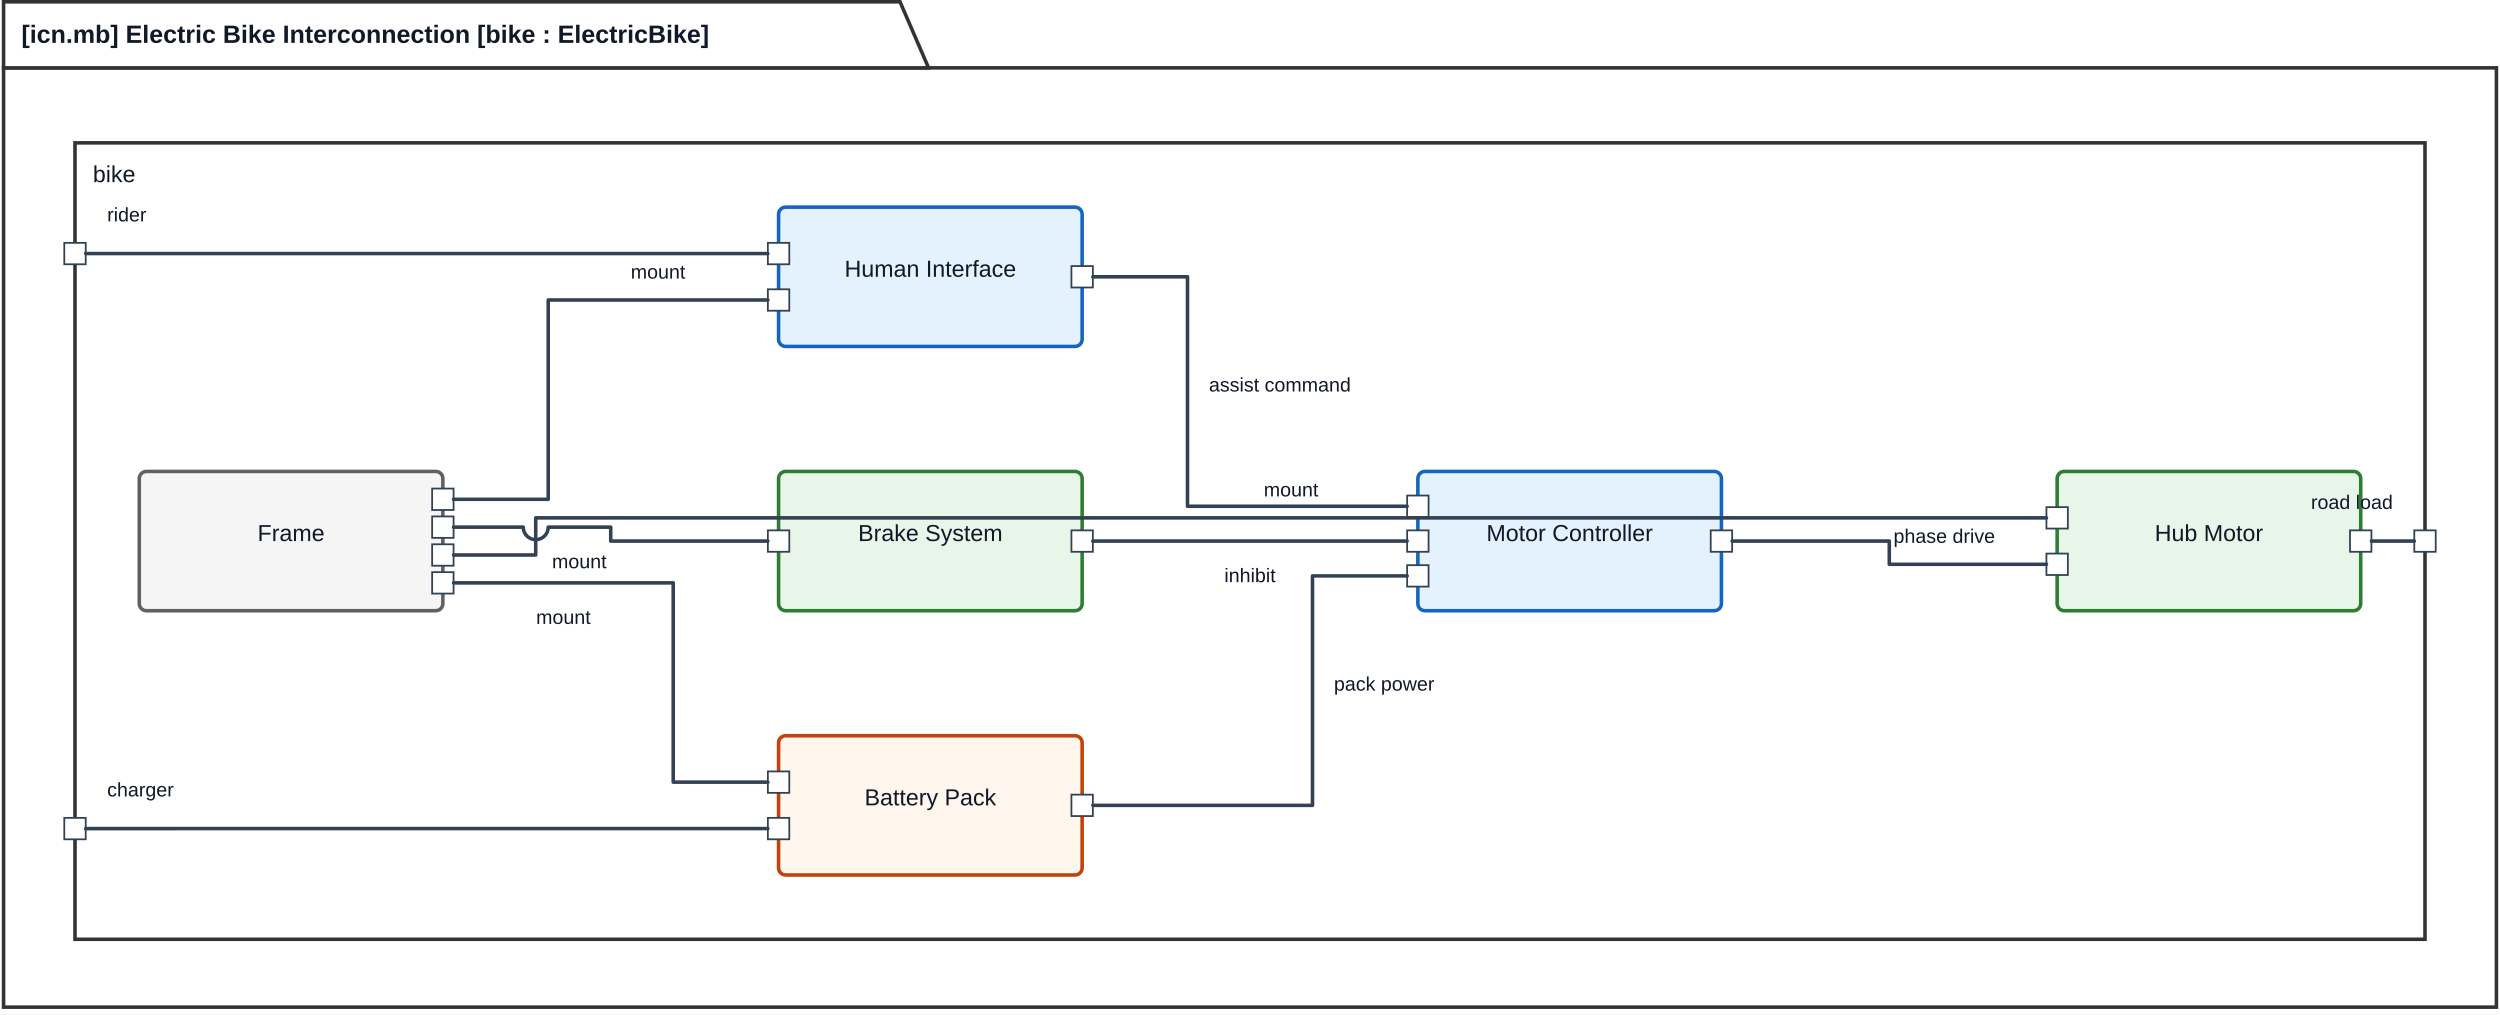
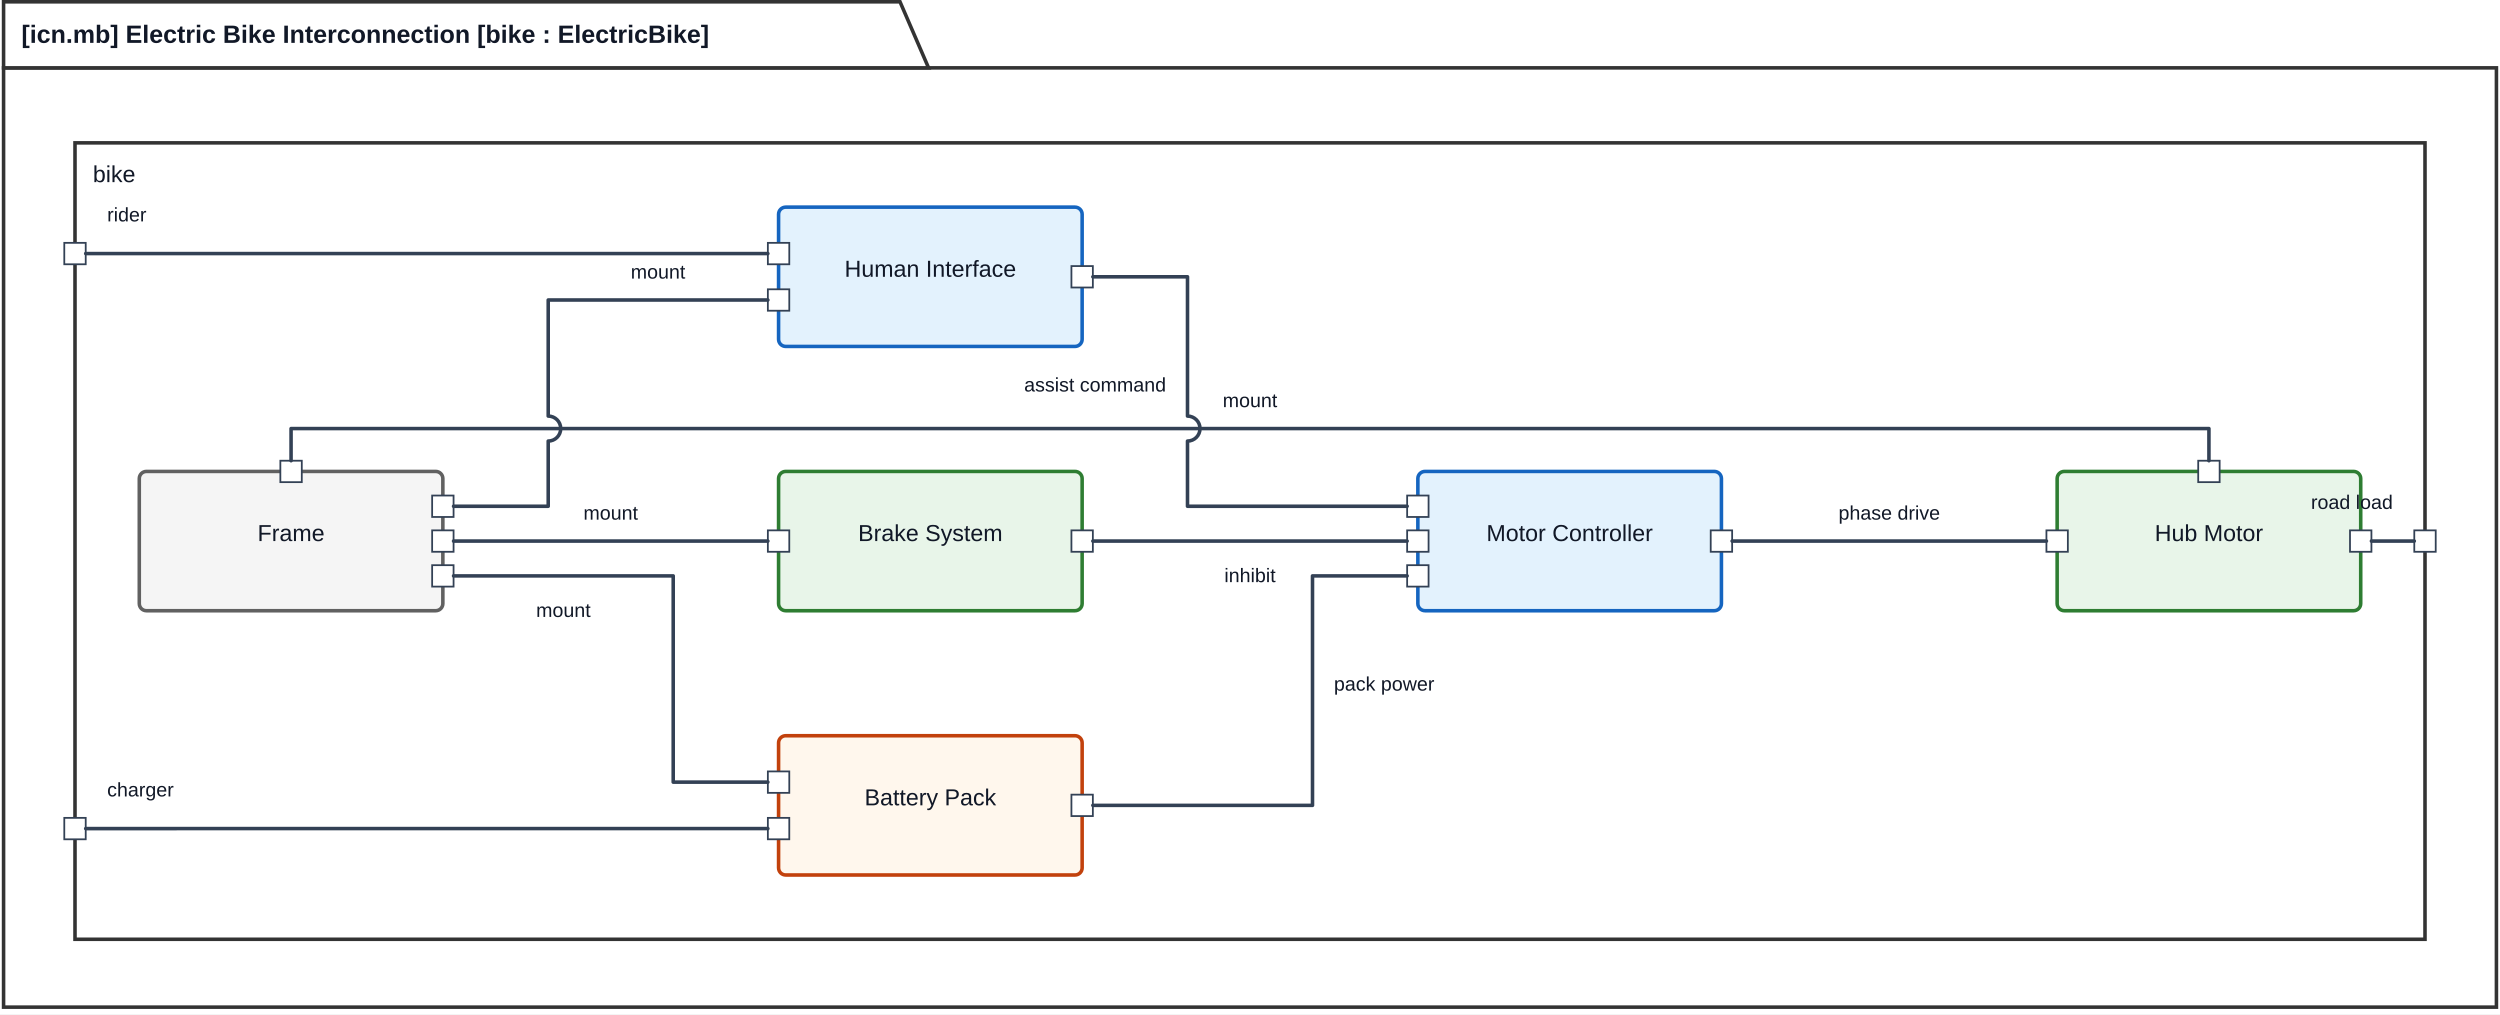
<svg xmlns="http://www.w3.org/2000/svg" width="1400" height="568" viewBox="0 0 1400 568">
  <defs>
    <style>text{font-family:Arial,Helvetica,sans-serif;fill:#111827}.label{font-size:13px}.small{font-size:11px}.header{font-size:14px;font-weight:600}</style>
    <marker id="arrow" markerWidth="8" markerHeight="6" refX="8" refY="3" orient="auto">
      <polygon points="0 0,8 3,0 6" fill="#1D4ED8" />
    </marker>
    <marker id="arrow-dark" markerWidth="8" markerHeight="6" refX="8" refY="3" orient="auto">
      <polygon points="0 0,8 3,0 6" fill="#334155" />
    </marker>
    <marker id="composition" markerWidth="12" markerHeight="12" refX="0" refY="6" orient="auto" markerUnits="strokeWidth">
      <polygon points="0 6,6 0,12 6,6 12" fill="#111827" stroke="#111827" />
    </marker>
  </defs>
  <rect x="0" y="0" width="1400" height="568" fill="#FFFFFF" />
  <rect x="2" y="38" width="1396" height="526" fill="none" stroke="#333333" stroke-width="2" />
  <path d="M 2 1 H 504 L 520 38 H 2 Z" fill="#FFFFFF" stroke="#333333" stroke-width="2" />
  <text class="header" x="12" y="24">[icn.mb] Electric Bike Interconnection [bike : ElectricBike]</text>
  <rect x="2" y="38" width="1396" height="528" fill="none" stroke="#333333" stroke-width="0" />
  <g transform="translate(2,40)">
    <rect id="boundary" x="40" y="40" width="1316" height="446" rx="0" fill="#FFFFFF" stroke="#333333" stroke-width="2" />
    <text class="label" x="50" y="62">bike</text>
    <rect id="bnd--humanInterface" x="34" y="95.994" width="12" height="12" fill="#FFFFFF" stroke="#334155" stroke-width="1" />
    <rect id="bnd--batteryPack" x="34" y="418.006" width="12" height="12" fill="#FFFFFF" stroke="#334155" stroke-width="1" />
    <rect id="bnd--hubMotor" x="1350" y="257" width="12" height="12" fill="#FFFFFF" stroke="#334155" stroke-width="1" />
    <rect id="humanInterface" x="434" y="76" width="170" height="78" rx="4" fill="#E3F2FD" stroke="#1565C0" stroke-width="2" />
    <text class="label" text-anchor="middle" x="519" y="115">Human Interface</text>
    <rect id="brakeSystem" x="434" y="224" width="170" height="78" rx="4" fill="#E8F5E9" stroke="#2E7D32" stroke-width="2" />
    <text class="label" text-anchor="middle" x="519" y="263">Brake System</text>
    <rect id="batteryPack" x="434" y="372" width="170" height="78" rx="4" fill="#FFF7ED" stroke="#C2410C" stroke-width="2" />
    <text class="label" text-anchor="middle" x="519" y="411">Battery Pack</text>
    <rect id="motorController" x="792" y="224" width="170" height="78" rx="4" fill="#E3F2FD" stroke="#1565C0" stroke-width="2" />
    <text class="label" text-anchor="middle" x="877" y="263">Motor Controller</text>
    <rect id="hubMotor" x="1150" y="224" width="170" height="78" rx="4" fill="#E8F5E9" stroke="#2E7D32" stroke-width="2" />
    <text class="label" text-anchor="middle" x="1235" y="263">Hub Motor</text>
    <rect id="frame" x="76" y="224" width="170" height="78" rx="4" fill="#F5F5F5" stroke="#616161" stroke-width="2" />
    <text class="label" text-anchor="middle" x="161" y="263">Frame</text>
    <rect id="humanInterface--bnd--tgt" x="428" y="95.997" width="12" height="12" fill="#FFFFFF" stroke="#334155" stroke-width="1" />
    <rect id="frame--humanInterface--tgt" x="428" y="122.003" width="12" height="12" fill="#FFFFFF" stroke="#334155" stroke-width="1" />
    <rect id="humanInterface--motorController--src" x="598" y="109" width="12" height="12" fill="#FFFFFF" stroke="#334155" stroke-width="1" />
    <rect id="frame--brakeSystem--tgt" x="428" y="257" width="12" height="12" fill="#FFFFFF" stroke="#334155" stroke-width="1" />
    <rect id="brakeSystem--motorController--src" x="598" y="257" width="12" height="12" fill="#FFFFFF" stroke="#334155" stroke-width="1" />
    <rect id="frame--batteryPack--tgt" x="428" y="391.997" width="12" height="12" fill="#FFFFFF" stroke="#334155" stroke-width="1" />
    <rect id="batteryPack--bnd--tgt" x="428" y="418.003" width="12" height="12" fill="#FFFFFF" stroke="#334155" stroke-width="1" />
    <rect id="batteryPack--motorController--src" x="598" y="405" width="12" height="12" fill="#FFFFFF" stroke="#334155" stroke-width="1" />
    <rect id="humanInterface--motorController--tgt" x="786" y="237.5" width="12" height="12" fill="#FFFFFF" stroke="#334155" stroke-width="1" />
    <rect id="brakeSystem--motorController--tgt" x="786" y="257" width="12" height="12" fill="#FFFFFF" stroke="#334155" stroke-width="1" />
    <rect id="batteryPack--motorController--tgt" x="786" y="276.5" width="12" height="12" fill="#FFFFFF" stroke="#334155" stroke-width="1" />
    <rect id="motorController--hubMotor--src" x="956" y="257" width="12" height="12" fill="#FFFFFF" stroke="#334155" stroke-width="1" />
-     <rect id="frame--hubMotor--tgt" x="1144" y="243.997" width="12" height="12" fill="#FFFFFF" stroke="#334155" stroke-width="1" />
-     <rect id="motorController--hubMotor--tgt" x="1144" y="270.003" width="12" height="12" fill="#FFFFFF" stroke="#334155" stroke-width="1" />
+     <rect id="frame--hubMotor--tgt" x="1229" y="218" width="12" height="12" fill="#FFFFFF" stroke="#334155" stroke-width="1" />
+     <rect id="motorController--hubMotor--tgt" x="1144" y="257" width="12" height="12" fill="#FFFFFF" stroke="#334155" stroke-width="1" />
    <rect id="hubMotor--bnd--tgt" x="1314" y="257" width="12" height="12" fill="#FFFFFF" stroke="#334155" stroke-width="1" />
-     <rect id="frame--humanInterface--src" x="240" y="233.6" width="12" height="12" fill="#FFFFFF" stroke="#334155" stroke-width="1" />
-     <rect id="frame--brakeSystem--src" x="240" y="249.2" width="12" height="12" fill="#FFFFFF" stroke="#334155" stroke-width="1" />
-     <rect id="frame--hubMotor--src" x="240" y="264.8" width="12" height="12" fill="#FFFFFF" stroke="#334155" stroke-width="1" />
-     <rect id="frame--batteryPack--src" x="240" y="280.4" width="12" height="12" fill="#FFFFFF" stroke="#334155" stroke-width="1" />
-     <path d="M 252,286.4 L 375,286.4 L 375,397.997 L 428,397.997" fill="none" stroke="#334155" stroke-width="2" stroke-linejoin="round" stroke-linecap="round" />
-     <path d="M 252,270.8 L 298,270.8 L 298,249.997 L 1144,249.997" fill="none" stroke="#334155" stroke-width="2" stroke-linejoin="round" stroke-linecap="round" />
-     <path d="M 252,239.6 L 305,239.6 L 305,128.003 L 428,128.003" fill="none" stroke="#334155" stroke-width="2" stroke-linejoin="round" stroke-linecap="round" />
-     <path d="M 252,255.2 L 291,255.2 A 7 7 0 0 0 305,255.2 L 340,255.2 L 340,263 L 428,263" fill="none" stroke="#334155" stroke-width="2" stroke-linejoin="round" stroke-linecap="round" />
+     <rect id="frame--humanInterface--src" x="240" y="237.5" width="12" height="12" fill="#FFFFFF" stroke="#334155" stroke-width="1" />
+     <rect id="frame--brakeSystem--src" x="240" y="257" width="12" height="12" fill="#FFFFFF" stroke="#334155" stroke-width="1" />
+     <rect id="frame--batteryPack--src" x="240" y="276.5" width="12" height="12" fill="#FFFFFF" stroke="#334155" stroke-width="1" />
+     <rect id="frame--hubMotor--src" x="155" y="218" width="12" height="12" fill="#FFFFFF" stroke="#334155" stroke-width="1" />
+     <path d="M 252,282.5 L 375,282.5 L 375,397.997 L 428,397.997" fill="none" stroke="#334155" stroke-width="2" stroke-linejoin="round" stroke-linecap="round" />
+     <path d="M 161,218 L 161,200 L 1235,200 L 1235,218" fill="none" stroke="#334155" stroke-width="2" stroke-linejoin="round" stroke-linecap="round" />
+     <path d="M 252,243.5 L 305,243.5 L 305,207 A 7 7 0 0 0 305,193 L 305,128.003 L 428,128.003" fill="none" stroke="#334155" stroke-width="2" stroke-linejoin="round" stroke-linecap="round" />
+     <path d="M 252,263 L 428,263" fill="none" stroke="#334155" stroke-width="2" stroke-linejoin="round" stroke-linecap="round" />
    <path d="M 610,411 L 733,411 L 733,282.5 L 786,282.5" fill="none" stroke="#334155" stroke-width="2" stroke-linejoin="round" stroke-linecap="round" />
-     <path d="M 968,263 L 1056,263 L 1056,276.003 L 1144,276.003" fill="none" stroke="#334155" stroke-width="2" stroke-linejoin="round" stroke-linecap="round" />
-     <path d="M 610,115 L 663,115 L 663,243.5 L 786,243.5" fill="none" stroke="#334155" stroke-width="2" stroke-linejoin="round" stroke-linecap="round" />
+     <path d="M 968,263 L 1144,263" fill="none" stroke="#334155" stroke-width="2" stroke-linejoin="round" stroke-linecap="round" />
+     <path d="M 610,115 L 663,115 L 663,193 A 7 7 0 0 1 663,207 L 663,243.5 L 786,243.5" fill="none" stroke="#334155" stroke-width="2" stroke-linejoin="round" stroke-linecap="round" />
    <path d="M 610,263 L 786,263" fill="none" stroke="#334155" stroke-width="2" stroke-linejoin="round" stroke-linecap="round" />
    <path d="M 46,101.994 L 428,101.997" fill="none" stroke="#334155" stroke-width="2" stroke-linejoin="round" stroke-linecap="round" />
    <path d="M 46,424.006 L 428,424.003" fill="none" stroke="#334155" stroke-width="2" stroke-linejoin="round" stroke-linecap="round" />
    <path d="M 1350,263 L 1326,263" fill="none" stroke="#334155" stroke-width="2" stroke-linejoin="round" stroke-linecap="round" />
    <text class="small" x="58" y="83.994">rider</text>
    <text class="small" x="58" y="406.006">charger</text>
    <text class="small" text-anchor="end" x="1338" y="245">road load</text>
-     <text class="small" text-anchor="middle" x="313.5" y="309.4">mount</text>
-     <text class="small" text-anchor="middle" x="721" y="237.997">mount</text>
+     <text class="small" text-anchor="middle" x="313.5" y="305.5">mount</text>
+     <text class="small" text-anchor="middle" x="698" y="188">mount</text>
    <text class="small" text-anchor="middle" x="366.5" y="116.003">mount</text>
-     <text class="small" text-anchor="middle" x="322.4" y="278.2">mount</text>
+     <text class="small" text-anchor="middle" x="340" y="251">mount</text>
    <text class="small" x="745" y="346.75">pack power</text>
-     <text class="small" text-anchor="middle" x="1086.8" y="264.003">phase drive</text>
-     <text class="small" x="675" y="179.25">assist command</text>
+     <text class="small" text-anchor="middle" x="1056" y="251">phase drive</text>
+     <text class="small" text-anchor="end" x="651" y="179.25">assist command</text>
    <text class="small" text-anchor="middle" x="698" y="286">inhibit</text>
  </g>
</svg>
